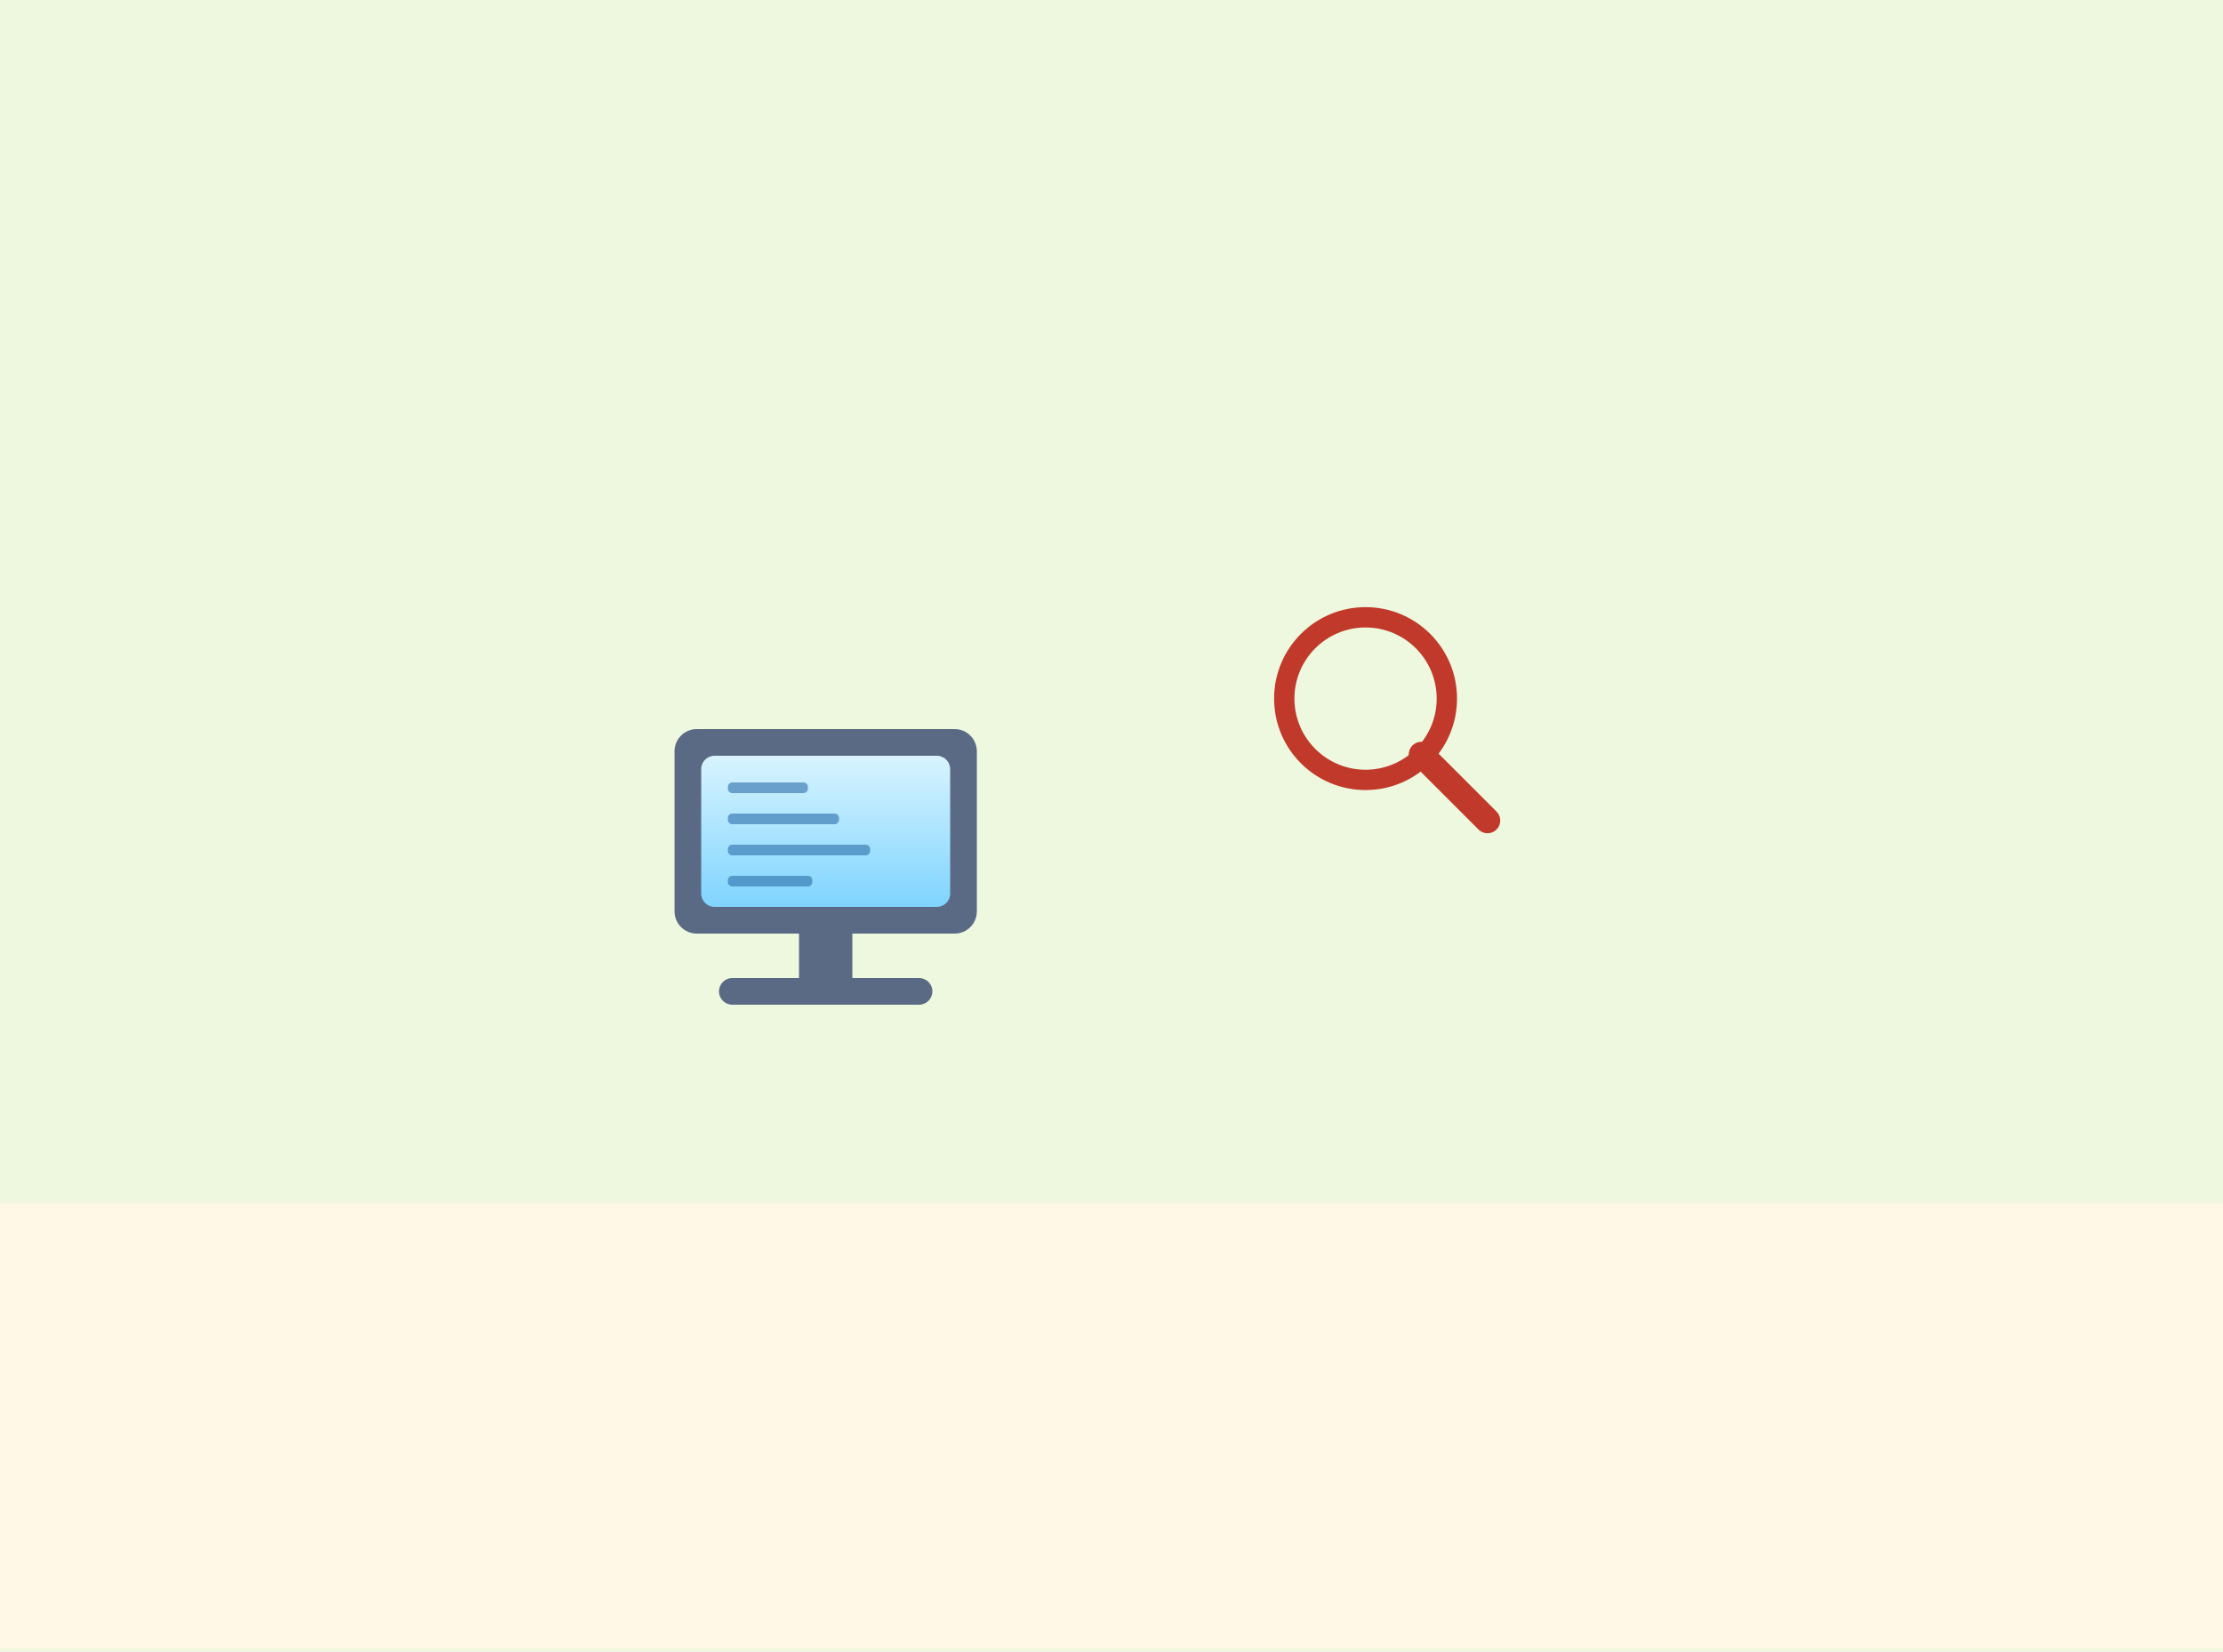
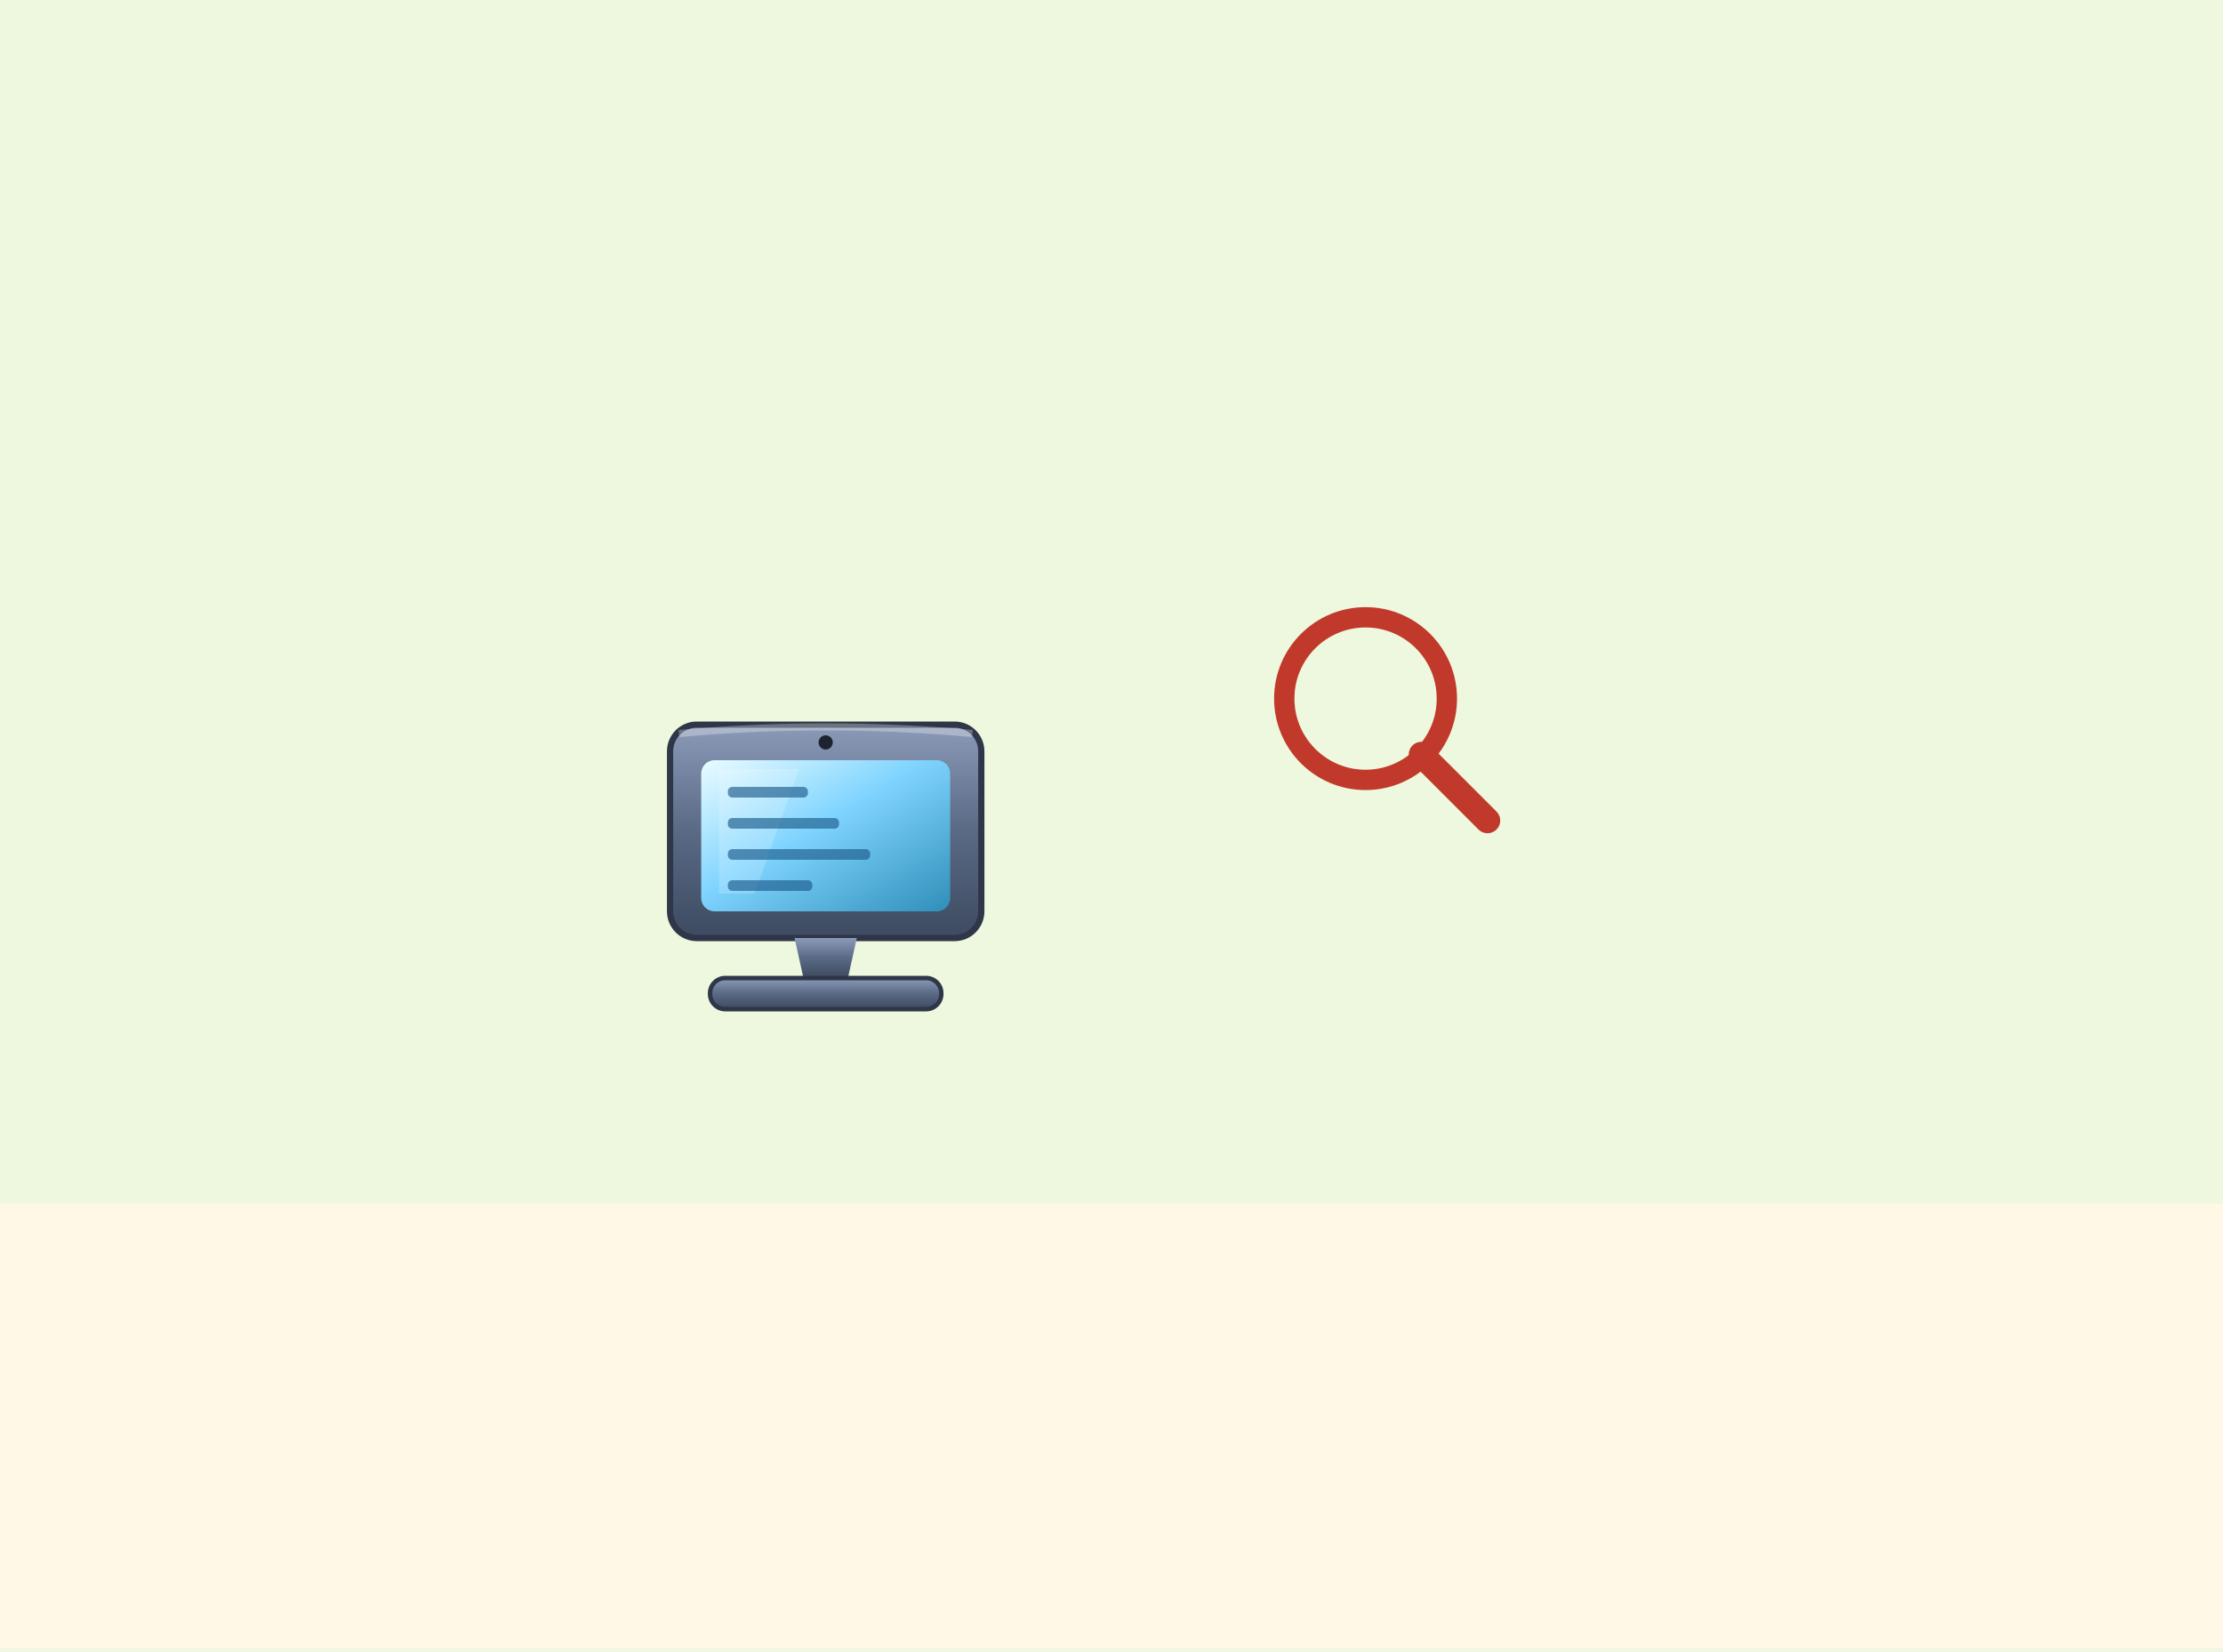
<svg xmlns="http://www.w3.org/2000/svg" viewBox="0 0 700 520">
  <rect width="700" height="520" fill="#eef8de" />
  <rect y="379" width="700" height="140" fill="#fff8e6" />
  <defs>
-     <linearGradient id="scrGcp260_280" x1="0" y1="0" x2="0" y2="1">
-       <stop offset="0%" stop-color="#d8f4ff" />
-       <stop offset="100%" stop-color="#7fd4ff" />
+     <linearGradient id="frmGcp260_280" x1="0" y1="0" x2="0" y2="1">
+       <stop offset="0%" stop-color="#8b9ab8" />
+       <stop offset="50%" stop-color="#5a6a85" />
+       <stop offset="100%" stop-color="#3d4a60" />
+     </linearGradient>
+     <linearGradient id="scrGcp260_280" x1="0" y1="0" x2="1" y2="1">
+       <stop offset="0%" stop-color="#eafcff" />
+       <stop offset="45%" stop-color="#7fd4ff" />
+       <stop offset="100%" stop-color="#2f8fb8" />
    </linearGradient>
  </defs>
-   <rect x="212.4" y="229.6" width="95.2" height="64.4" rx="7.0" fill="#5a6a85" />
-   <rect x="220.8" y="238.0" width="78.4" height="47.6" rx="4.2" fill="url(#scrGcp260_280)" />
-   <rect x="229.2" y="246.4" width="25.2" height="3.36" rx="1.4" fill="#2b6ea8" opacity="0.6" />
-   <rect x="229.2" y="256.2" width="35.0" height="3.36" rx="1.4" fill="#2b6ea8" opacity="0.6" />
-   <rect x="229.2" y="266.0" width="44.8" height="3.36" rx="1.4" fill="#2b6ea8" opacity="0.6" />
-   <rect x="229.2" y="275.8" width="26.6" height="3.36" rx="1.4" fill="#2b6ea8" opacity="0.6" />
-   <rect x="251.6" y="294.0" width="16.8" height="14.0" fill="#5a6a85" />
-   <rect x="226.4" y="308.0" width="67.2" height="8.4" rx="4.2" fill="#5a6a85" />
+   <rect x="211.0" y="228.2" width="98.0" height="67.2" rx="8.4" fill="url(#frmGcp260_280)" stroke="#2e3648" stroke-width="1.96" />
+   <circle cx="260" cy="233.8" r="2.24" fill="#1c2430" />
+   <rect x="220.8" y="239.4" width="78.4" height="47.6" rx="4.2" fill="url(#scrGcp260_280)" />
+   <path d="M226.4,242.2 L251.6,242.2 L237.6,281.4 L226.4,281.4 Z" fill="#fff" opacity="0.18" />
+   <rect x="229.2" y="247.8" width="25.2" height="3.36" rx="1.4" fill="#1c5a8a" opacity="0.65" />
+   <rect x="229.2" y="257.6" width="35.0" height="3.36" rx="1.4" fill="#1c5a8a" opacity="0.65" />
+   <rect x="229.2" y="267.4" width="44.8" height="3.36" rx="1.4" fill="#1c5a8a" opacity="0.65" />
+   <rect x="229.2" y="277.2" width="26.6" height="3.36" rx="1.4" fill="#1c5a8a" opacity="0.65" />
+   <path d="M213.8,231.0 Q260,226.8 306.2,231.0" fill="none" stroke="#fff" stroke-width="2.24" opacity="0.3" />
+   <path d="M250.2,295.4 L269.8,295.4 L267.0,308.0 L253.0,308.0 Z" fill="url(#frmGcp260_280)" />
+   <rect x="223.6" y="308.0" width="72.8" height="9.8" rx="4.76" fill="url(#frmGcp260_280)" stroke="#2e3648" stroke-width="1.4" />
  <circle cx="430" cy="220" r="25.6" fill="none" stroke="#c0392b" stroke-width="6.4" />
  <line x1="447.6" y1="237.6" x2="468.4" y2="258.4" stroke="#c0392b" stroke-width="8.0" stroke-linecap="round" />
</svg>
